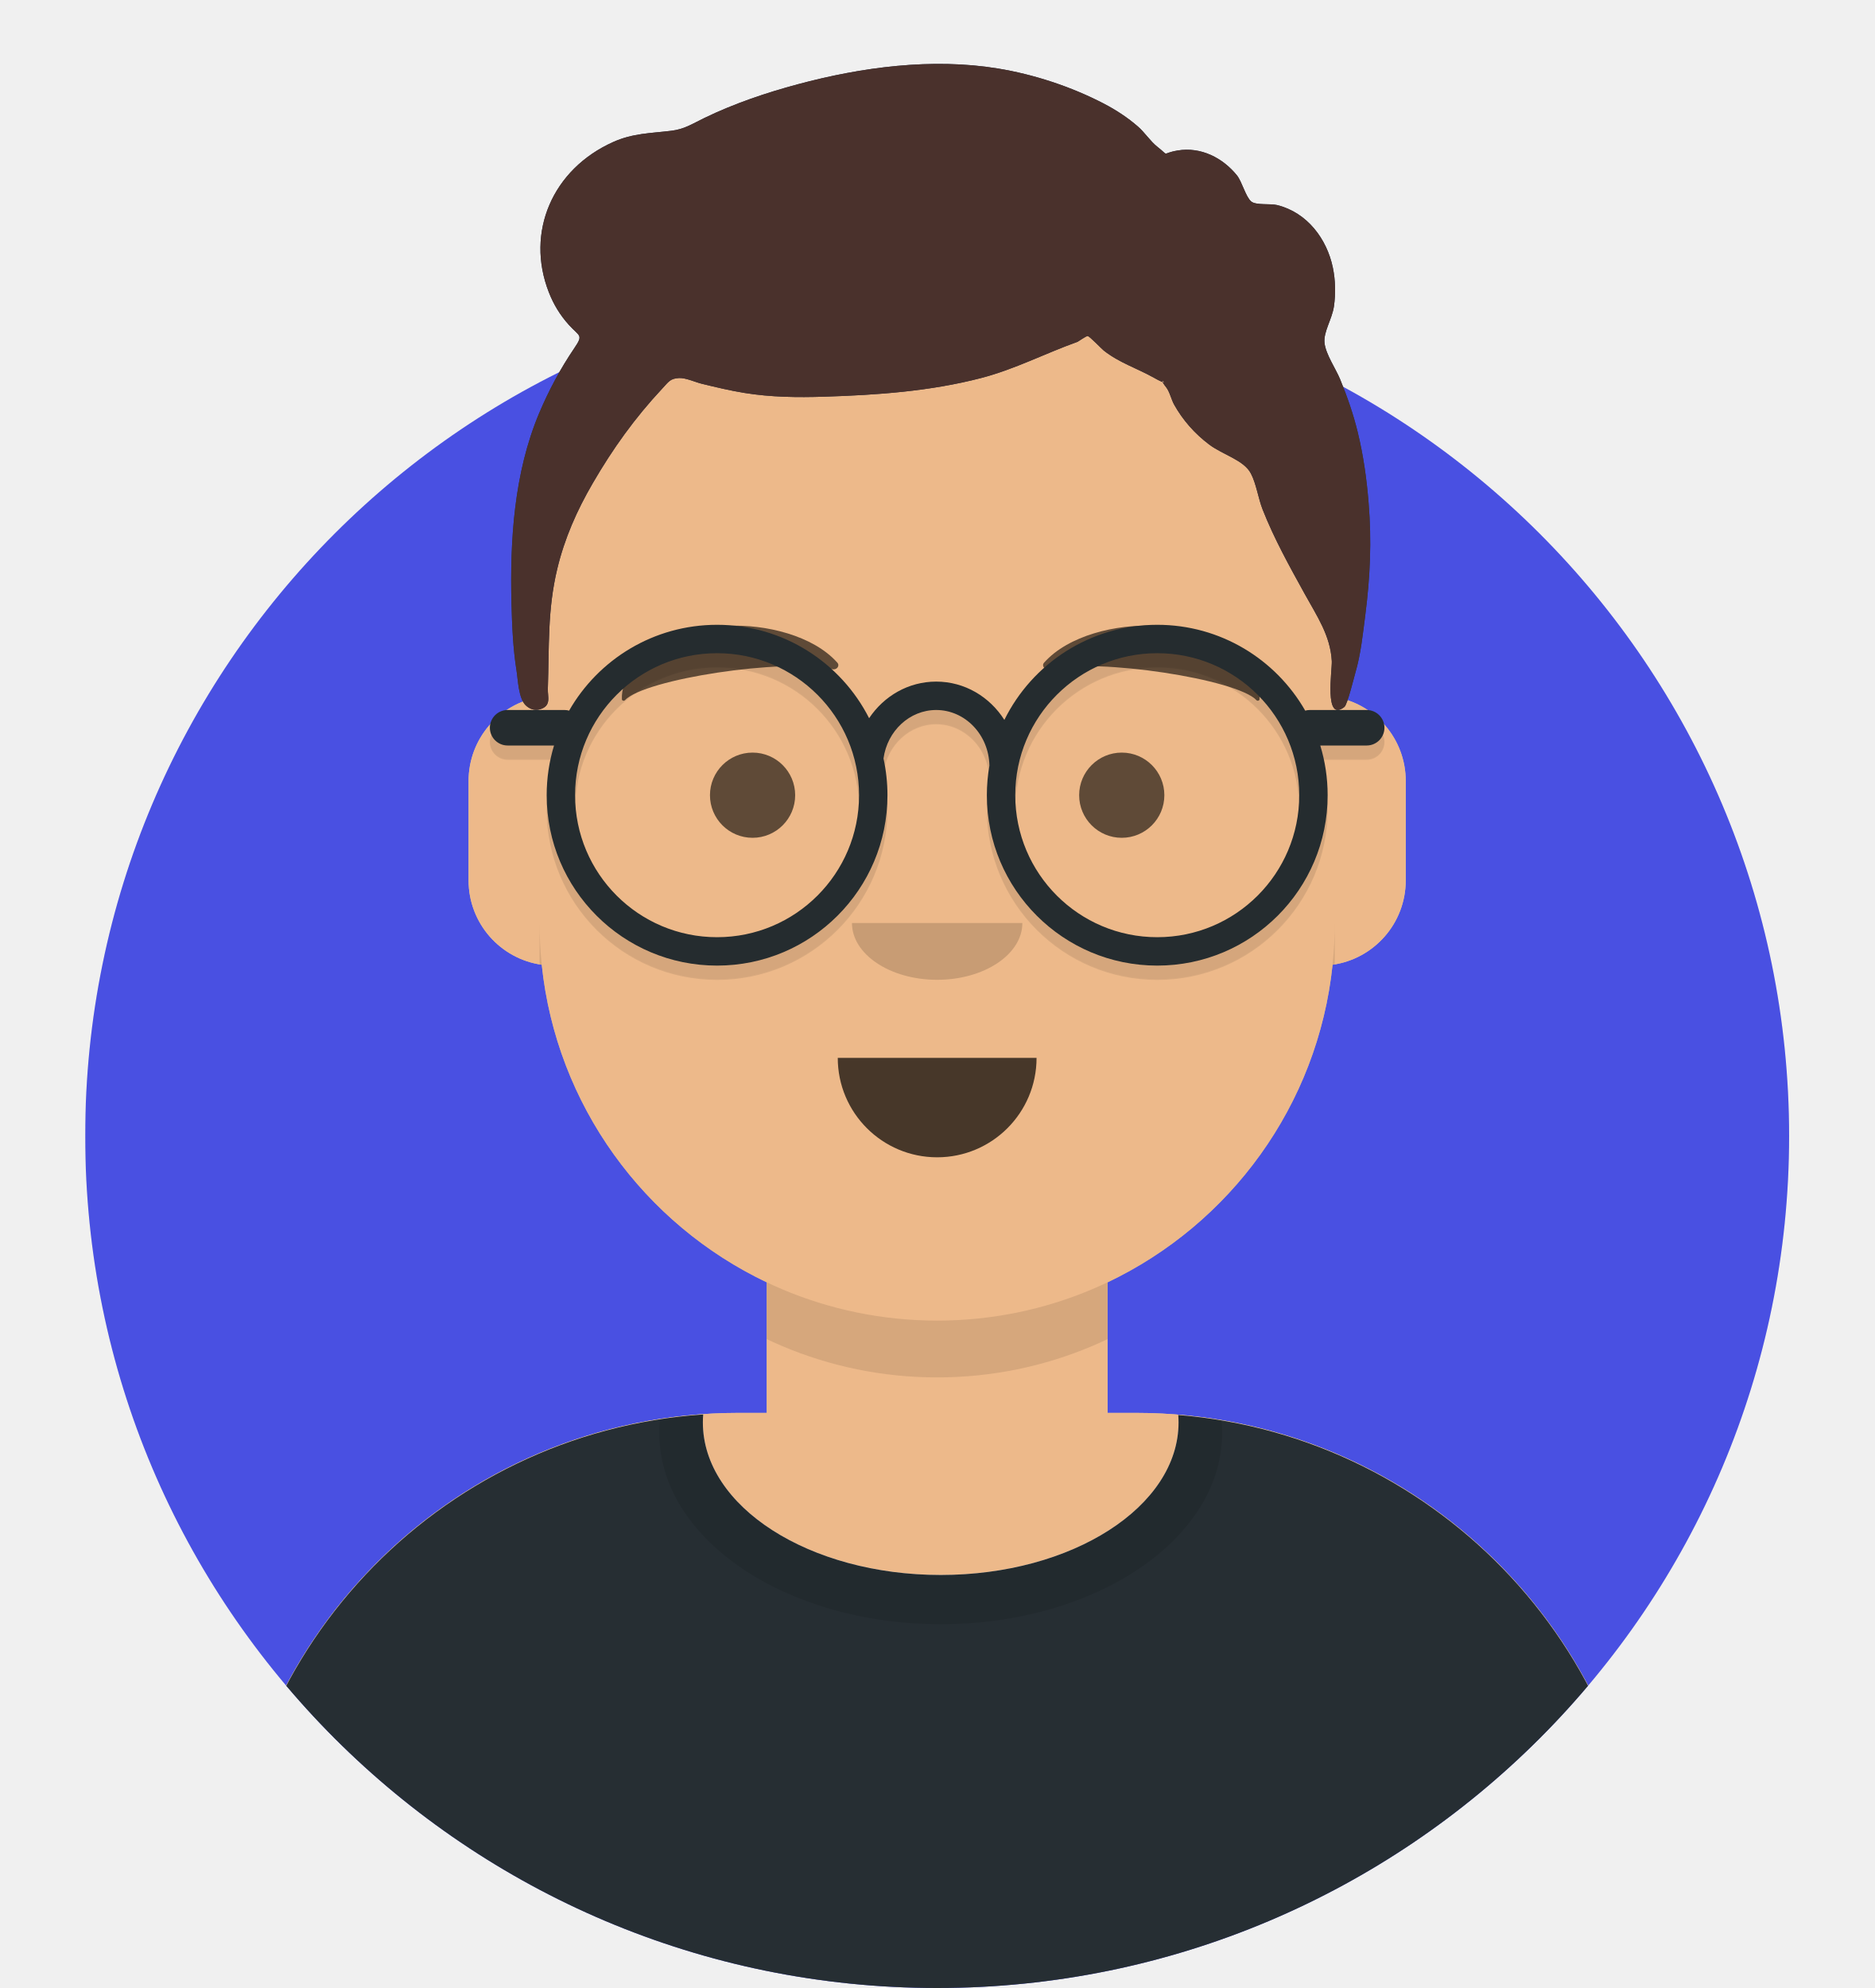
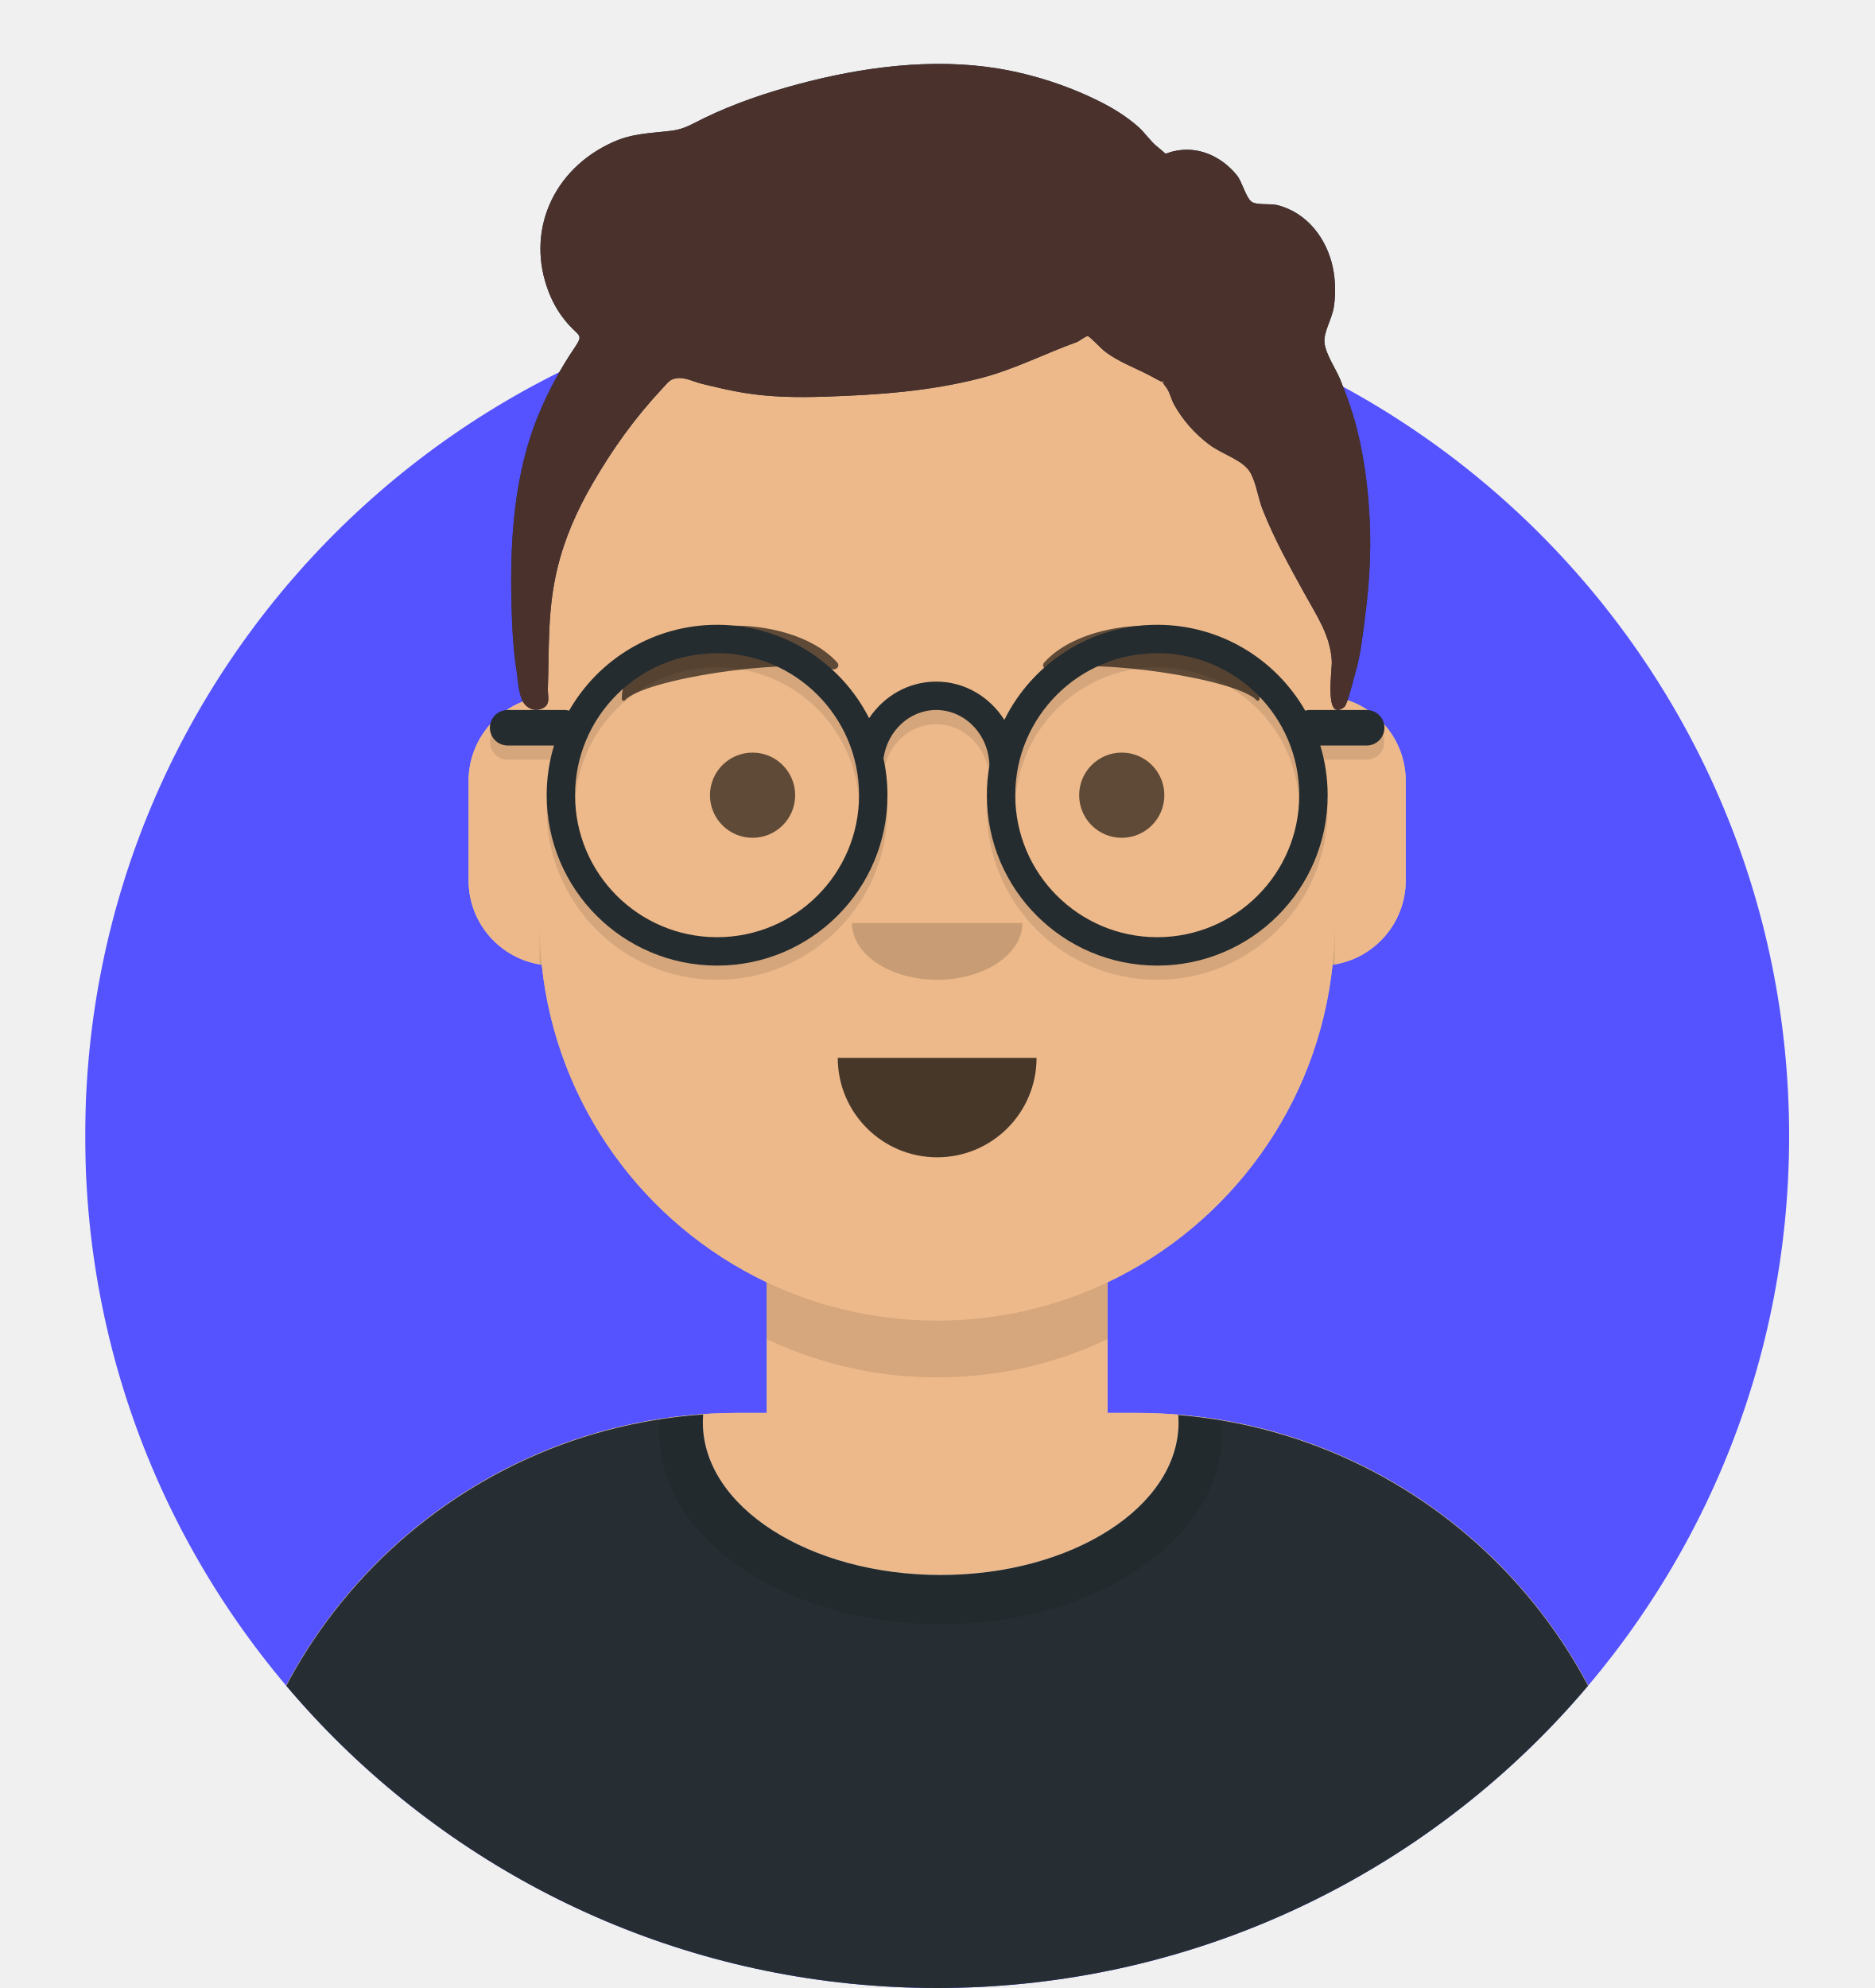
<svg xmlns="http://www.w3.org/2000/svg" xmlns:xlink="http://www.w3.org/1999/xlink" width="264px" height="280px" viewBox="0 0 264 280" version="1.1">
  <defs>
    <circle id="react-path-1" cx="120" cy="120" r="120" />
    <path d="M12,160 C12,226.274 65.726,280 132,280 C198.274,280 252,226.274 252,160 L264,160 L264,-1.42108547e-14 L-3.19744231e-14,-1.42108547e-14 L-3.19744231e-14,160 L12,160 Z" id="react-path-2" />
    <path d="M124,144.611 L124,163 L128,163 L128,163 C167.765,163 200,195.235 200,235 L200,244 L0,244 L0,235 C-4.86974701e-15,195.235 32.235,163 72,163 L72,163 L76,163 L76,144.611 C58.763,136.422 46.372,119.687 44.305,99.881 C38.48,99.058 34,94.052 34,88 L34,74 C34,68.054 38.325,63.118 44,62.166 L44,56 L44,56 C44,25.072 69.072,5.68137151e-15 100,0 L100,0 L100,0 C130.928,-5.68137151e-15 156,25.072 156,56 L156,62.166 C161.675,63.118 166,68.054 166,74 L166,88 C166,94.052 161.52,99.058 155.695,99.881 C153.628,119.687 141.237,136.422 124,144.611 Z" id="react-path-3" />
  </defs>
  <g id="Avataaar" stroke="none" stroke-width="1" fill="none" fill-rule="evenodd">
    <g transform="translate(-825, -1100)" id="Avataaar/Circle">
      <g transform="translate(825, 1100)">
        <g id="Circle" stroke-width="1" fill-rule="evenodd" transform="translate(12, 40)">
          <mask id="react-mask-4" fill="white">
            <use xlink:href="#react-path-1" />
          </mask>
          <use id="Circle-Background" fill="#E6E6E6" xlink:href="#react-path-1" />
-           <g id="Color/Palette/Blue-01" mask="url(#react-mask-4)" fill="#4950E2">
+           <g id="Color/Palette/Blue-01" mask="url(#react-mask-4)" fill="#5552ff">
            <rect id="🖍Color" x="0" y="0" width="240" height="240" />
          </g>
        </g>
        <mask id="react-mask-5" fill="white">
          <use xlink:href="#react-path-2" />
        </mask>
        <g id="Mask" />
        <g id="Avataaar" stroke-width="1" fill-rule="evenodd" mask="url(#react-mask-5)">
          <g id="Body" transform="translate(32, 36)">
            <mask id="react-mask-6" fill="white">
              <use xlink:href="#react-path-3" />
            </mask>
            <use fill="#D0C6AC" xlink:href="#react-path-3" />
            <g id="Skin/👶🏽-03-Brown" mask="url(#react-mask-6)" fill="#EDB98A">
              <g transform="translate(0, 0)" id="Color">
                <rect x="0" y="0" width="264" height="280" />
              </g>
            </g>
            <path d="M156,79 L156,102 C156,132.928 130.928,158 100,158 C69.072,158 44,132.928 44,102 L44,79 L44,94 C44,124.928 69.072,150 100,150 C130.928,150 156,124.928 156,94 L156,79 Z" id="Neck-Shadow" fill-opacity="0.1" fill="#000000" mask="url(#react-mask-6)" />
          </g>
          <g id="Clothing/Shirt-Crew-Neck" transform="translate(0, 170)">
            <defs>
              <path d="M165.96,29.295 C202.936,32.325 232,63.294 232,101.052 L232,110 L32,110 L32,101.052 C32,62.953 61.592,31.765 99.045,29.22 C99.015,29.593 99,29.969 99,30.348 C99,42.211 113.998,51.828 132.5,51.828 C151.002,51.828 166,42.211 166,30.348 C166,29.995 165.987,29.644 165.96,29.295 Z" id="react-path-227" />
            </defs>
            <mask id="react-mask-228" fill="white">
              <use xlink:href="#react-path-227" />
            </mask>
            <use id="Clothes" fill="#E6E6E6" fill-rule="evenodd" xlink:href="#react-path-227" />
            <g id="Color/Palette/Gray-01" mask="url(#react-mask-228)" fill-rule="evenodd" fill="#262E33">
              <rect id="🖍Color" x="0" y="0" width="264" height="110" />
            </g>
            <g id="Shadowy" opacity="0.6" stroke-width="1" fill-rule="evenodd" mask="url(#react-mask-228)" fill-opacity="0.16" fill="#000000">
              <g transform="translate(92, 4)" id="Hola-👋🏼">
                <ellipse cx="40.5" cy="27.848" rx="39.635" ry="26.914" />
              </g>
            </g>
          </g>
          <g id="Face" transform="translate(76, 82)" fill="#000000">
            <g id="Mouth/Default" transform="translate(2, 52)" fill-opacity="0.7">
              <path d="M40,15 C40,22.732 46.268,29 54,29 L54,29 C61.732,29 68,22.732 68,15" id="Mouth" />
            </g>
            <g id="Nose/Default" transform="translate(28, 40)" fill-opacity="0.16">
              <path d="M16,8 C16,12.418 21.373,16 28,16 L28,16 C34.627,16 40,12.418 40,8" id="Nose" />
            </g>
            <g id="Eyes/Default-😀" transform="translate(0, 8)" fill-opacity="0.6">
              <circle id="Eye" cx="30" cy="22" r="6" />
              <circle id="Eye" cx="82" cy="22" r="6" />
            </g>
            <g id="Eyebrow/Natural/Default-Natural" fill-opacity="0.6">
              <path d="M26.039,6.21 C20.278,6.983 11.293,12.005 12.044,17.818 C12.069,18.008 12.357,18.067 12.481,17.908 C14.967,14.72 34.193,10.037 41.194,11.015 C41.835,11.104 42.258,10.443 41.821,10.03 C38.077,6.495 31.2,5.512 26.039,6.21" id="Eyebrow" transform="translate(27, 12) rotate(5) translate(-27, -12) ">
                            </path>
              <path d="M85.039,6.21 C79.278,6.983 70.293,12.005 71.044,17.818 C71.069,18.008 71.357,18.067 71.481,17.908 C73.967,14.72 93.193,10.037 100.194,11.015 C100.835,11.104 101.258,10.443 100.821,10.03 C97.077,6.495 90.2,5.512 85.039,6.21" id="Eyebrow" transform="translate(86, 12) scale(-1, 1) rotate(5) translate(-86, -12) ">
                            </path>
            </g>
          </g>
          <g id="Top" stroke-width="1" fill-rule="evenodd">
            <defs>
              <rect id="react-path-177" x="0" y="0" width="264" height="280" />
              <path d="M94.252,52.022 C94.375,51.968 94.07,51.947 93.336,51.96 C94.228,51.958 94.533,51.979 94.252,52.022 M86.117,36.302 C86.115,36.282 86.134,36.453 86.117,36.302 M193.765,70.766 C193.501,67.449 193.033,64.152 192.247,60.911 C191.622,58.335 190.769,55.878 189.76,53.42 C189.151,51.935 187.728,49.896 187.56,48.294 C187.395,46.717 188.627,44.969 188.889,43.132 C189.144,41.345 189.101,39.465 188.734,37.694 C187.901,33.671 185.14,29.93 180.877,28.881 C179.925,28.647 177.913,28.936 177.241,28.382 C176.47,27.746 175.933,25.581 175.235,24.712 C173.244,22.236 170.14,20.642 166.866,21.198 C164.455,21.607 165.839,22.105 164.032,20.686 C163.027,19.898 162.276,18.693 161.3,17.839 C159.833,16.556 158.15,15.458 156.408,14.557 C151.851,12.199 146.654,10.485 141.564,9.649 C132.279,8.125 122.369,9.454 113.369,11.869 C108.89,13.07 104.382,14.595 100.222,16.612 C98.439,17.476 97.409,18.194 95.549,18.42 C92.621,18.777 90.14,18.759 87.366,20.001 C78.83,23.823 74.985,32.69 78.307,41.175 C78.975,42.882 79.88,44.38 81.127,45.759 C82.647,47.439 83.198,47.109 81.888,49.041 C79.929,51.931 78.278,55.013 76.933,58.213 C73.404,66.615 72.814,76.077 73.044,85.037 C73.124,88.174 73.259,91.35 73.753,94.456 C73.967,95.801 74.027,98.329 75.035,99.327 C75.547,99.833 76.276,100.115 77.004,99.914 C78.713,99.44 78.125,98.179 78.165,97.008 C78.365,91.124 78.095,85.919 79.494,80.106 C80.528,75.812 82.25,71.911 84.483,68.071 C87.321,63.187 90.386,58.898 94.29,54.716 C95.207,53.732 95.408,53.315 96.639,53.244 C97.571,53.19 98.934,53.828 99.84,54.049 C101.838,54.536 103.839,55.017 105.873,55.345 C109.613,55.948 113.317,55.989 117.09,55.87 C124.516,55.638 131.975,55.117 139.175,53.247 C143.957,52.005 148.197,49.776 152.777,48.142 C152.859,48.113 154.007,47.295 154.208,47.328 C154.489,47.375 156.185,49.154 156.471,49.378 C158.697,51.124 161.138,51.857 163.541,53.208 C166.505,54.875 163.635,52.49 165.269,54.567 C165.746,55.172 165.99,56.293 166.372,56.978 C167.588,59.161 169.28,61.08 171.303,62.602 C173.258,64.073 176.196,64.783 177.193,66.697 C177.962,68.174 178.221,70.181 178.841,71.758 C180.469,75.893 182.618,79.749 184.767,83.644 C186.499,86.783 188.392,89.525 188.585,93.112 C188.652,94.36 187.464,101.849 190.358,99.572 C190.787,99.234 191.711,95.416 191.901,94.768 C192.673,92.135 192.947,89.387 193.296,86.682 C193.99,81.302 194.219,76.184 193.765,70.766" id="react-path-176" />
              <filter x="-0.8%" y="-2.0%" width="101.5%" height="108.0%" filterUnits="objectBoundingBox" id="react-filter-173">
                <feOffset dx="0" dy="2" in="SourceAlpha" result="shadowOffsetOuter1" />
                <feColorMatrix values="0 0 0 0 0   0 0 0 0 0   0 0 0 0 0  0 0 0 0.16 0" type="matrix" in="shadowOffsetOuter1" result="shadowMatrixOuter1" />
                <feMerge>
                  <feMergeNode in="shadowMatrixOuter1" />
                  <feMergeNode in="SourceGraphic" />
                </feMerge>
              </filter>
            </defs>
            <mask id="react-mask-175" fill="white">
              <use xlink:href="#react-path-177" />
            </mask>
            <g id="Mask" />
            <g id="Top/Short-Hair/Short-Curly" mask="url(#react-mask-175)">
              <g transform="translate(-1, 0)">
                <mask id="react-mask-174" fill="white">
                  <use xlink:href="#react-path-176" />
                </mask>
                <use id="Short-Hair" stroke="none" fill="#28354B" fill-rule="evenodd" xlink:href="#react-path-176" />
                <g id="Skin/👶🏽-03-Brown" mask="url(#react-mask-174)" fill="#4A312C">
                  <g transform="translate(0, 0) " id="Color">
                    <rect x="0" y="0" width="264" height="280" />
                  </g>
                </g>
                <g id="Top/_Resources/Round" fill="none" transform="translate(62, 85)">
                  <defs>
                    <path d="M80.465,16.394 C84.38,8.459 92.553,3 102,3 C110.92,3 118.703,7.866 122.84,15.088 C123.05,15.031 123.272,15 123.5,15 L131.5,15 C132.881,15 134,16.119 134,17.5 C134,18.881 132.881,20 131.5,20 L124.963,20 C125.637,22.215 126,24.565 126,27 C126,40.255 115.255,51 102,51 C88.745,51 78,40.255 78,27 C78,25.578 78.124,24.185 78.361,22.831 C78.276,18.455 74.914,15 70.862,15 C67.126,15 63.975,17.94 63.442,21.83 C63.807,23.495 64,25.225 64,27 C64,40.255 53.255,51 40,51 C26.745,51 16,40.255 16,27 C16,24.565 16.363,22.215 17.037,20 L10.5,20 C9.119,20 8,18.881 8,17.5 C8,16.119 9.119,15 10.5,15 L10.5,15 L18.5,15 C18.728,15 18.95,15.031 19.16,15.088 C23.297,7.866 31.08,3 40,3 C49.352,3 57.455,8.349 61.416,16.155 C63.493,13.039 66.949,11 70.862,11 C74.875,11 78.407,13.144 80.465,16.394 Z M40,47 C51.046,47 60,38.046 60,27 C60,15.954 51.046,7 40,7 C28.954,7 20,15.954 20,27 C20,38.046 28.954,47 40,47 Z M102,47 C113.046,47 122,38.046 122,27 C122,15.954 113.046,7 102,7 C90.954,7 82,15.954 82,27 C82,38.046 90.954,47 102,47 Z" id="react-path-199" />
                    <filter x="-0.8%" y="-2.1%" width="101.6%" height="108.3%" filterUnits="objectBoundingBox" id="react-filter-200">
                      <feOffset dx="0" dy="2" in="SourceAlpha" result="shadowOffsetOuter1">
                                            </feOffset>
                      <feColorMatrix values="0 0 0 0 0   0 0 0 0 0   0 0 0 0 0  0 0 0 0.1 0" type="matrix" in="shadowOffsetOuter1" />
                    </filter>
                  </defs>
                  <g id="Lennon-Glasses">
                    <use fill="black" fill-opacity="1" filter="url(#react-filter-200)" xlink:href="#react-path-199" />
                    <use fill="#252C2F" fill-rule="evenodd" xlink:href="#react-path-199" />
                  </g>
                </g>
              </g>
            </g>
          </g>
        </g>
      </g>
    </g>
  </g>
</svg>
